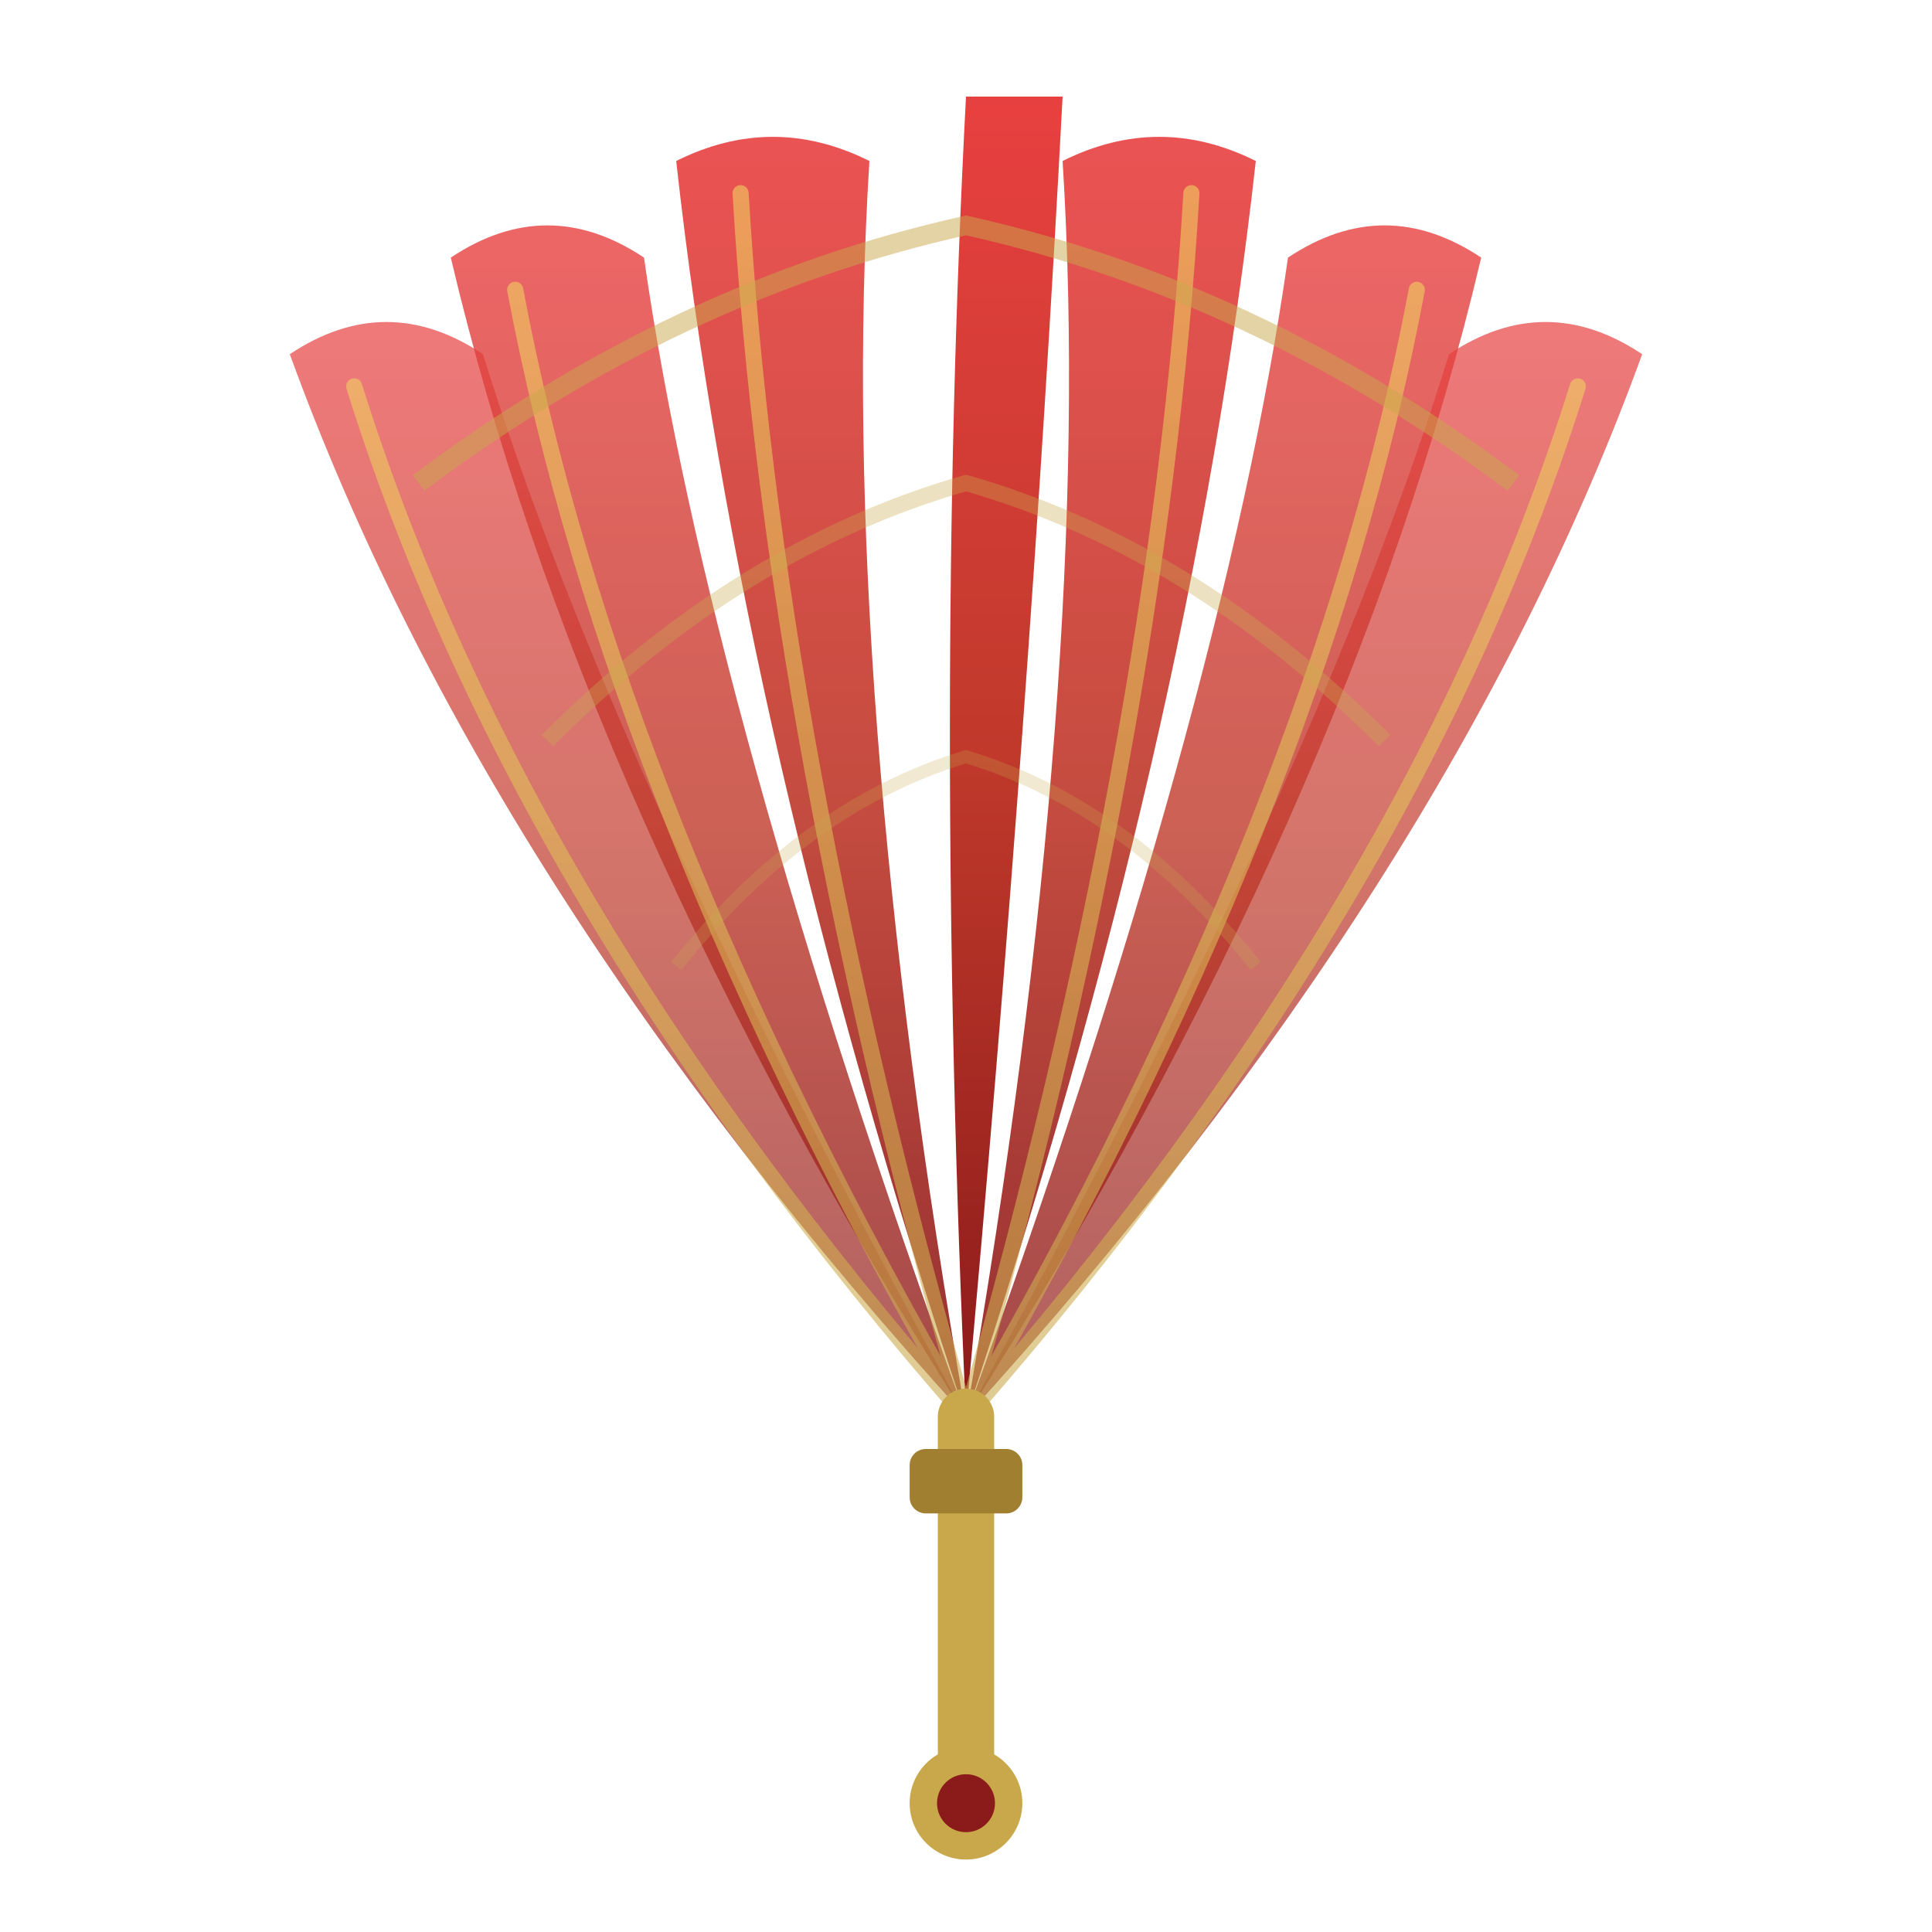
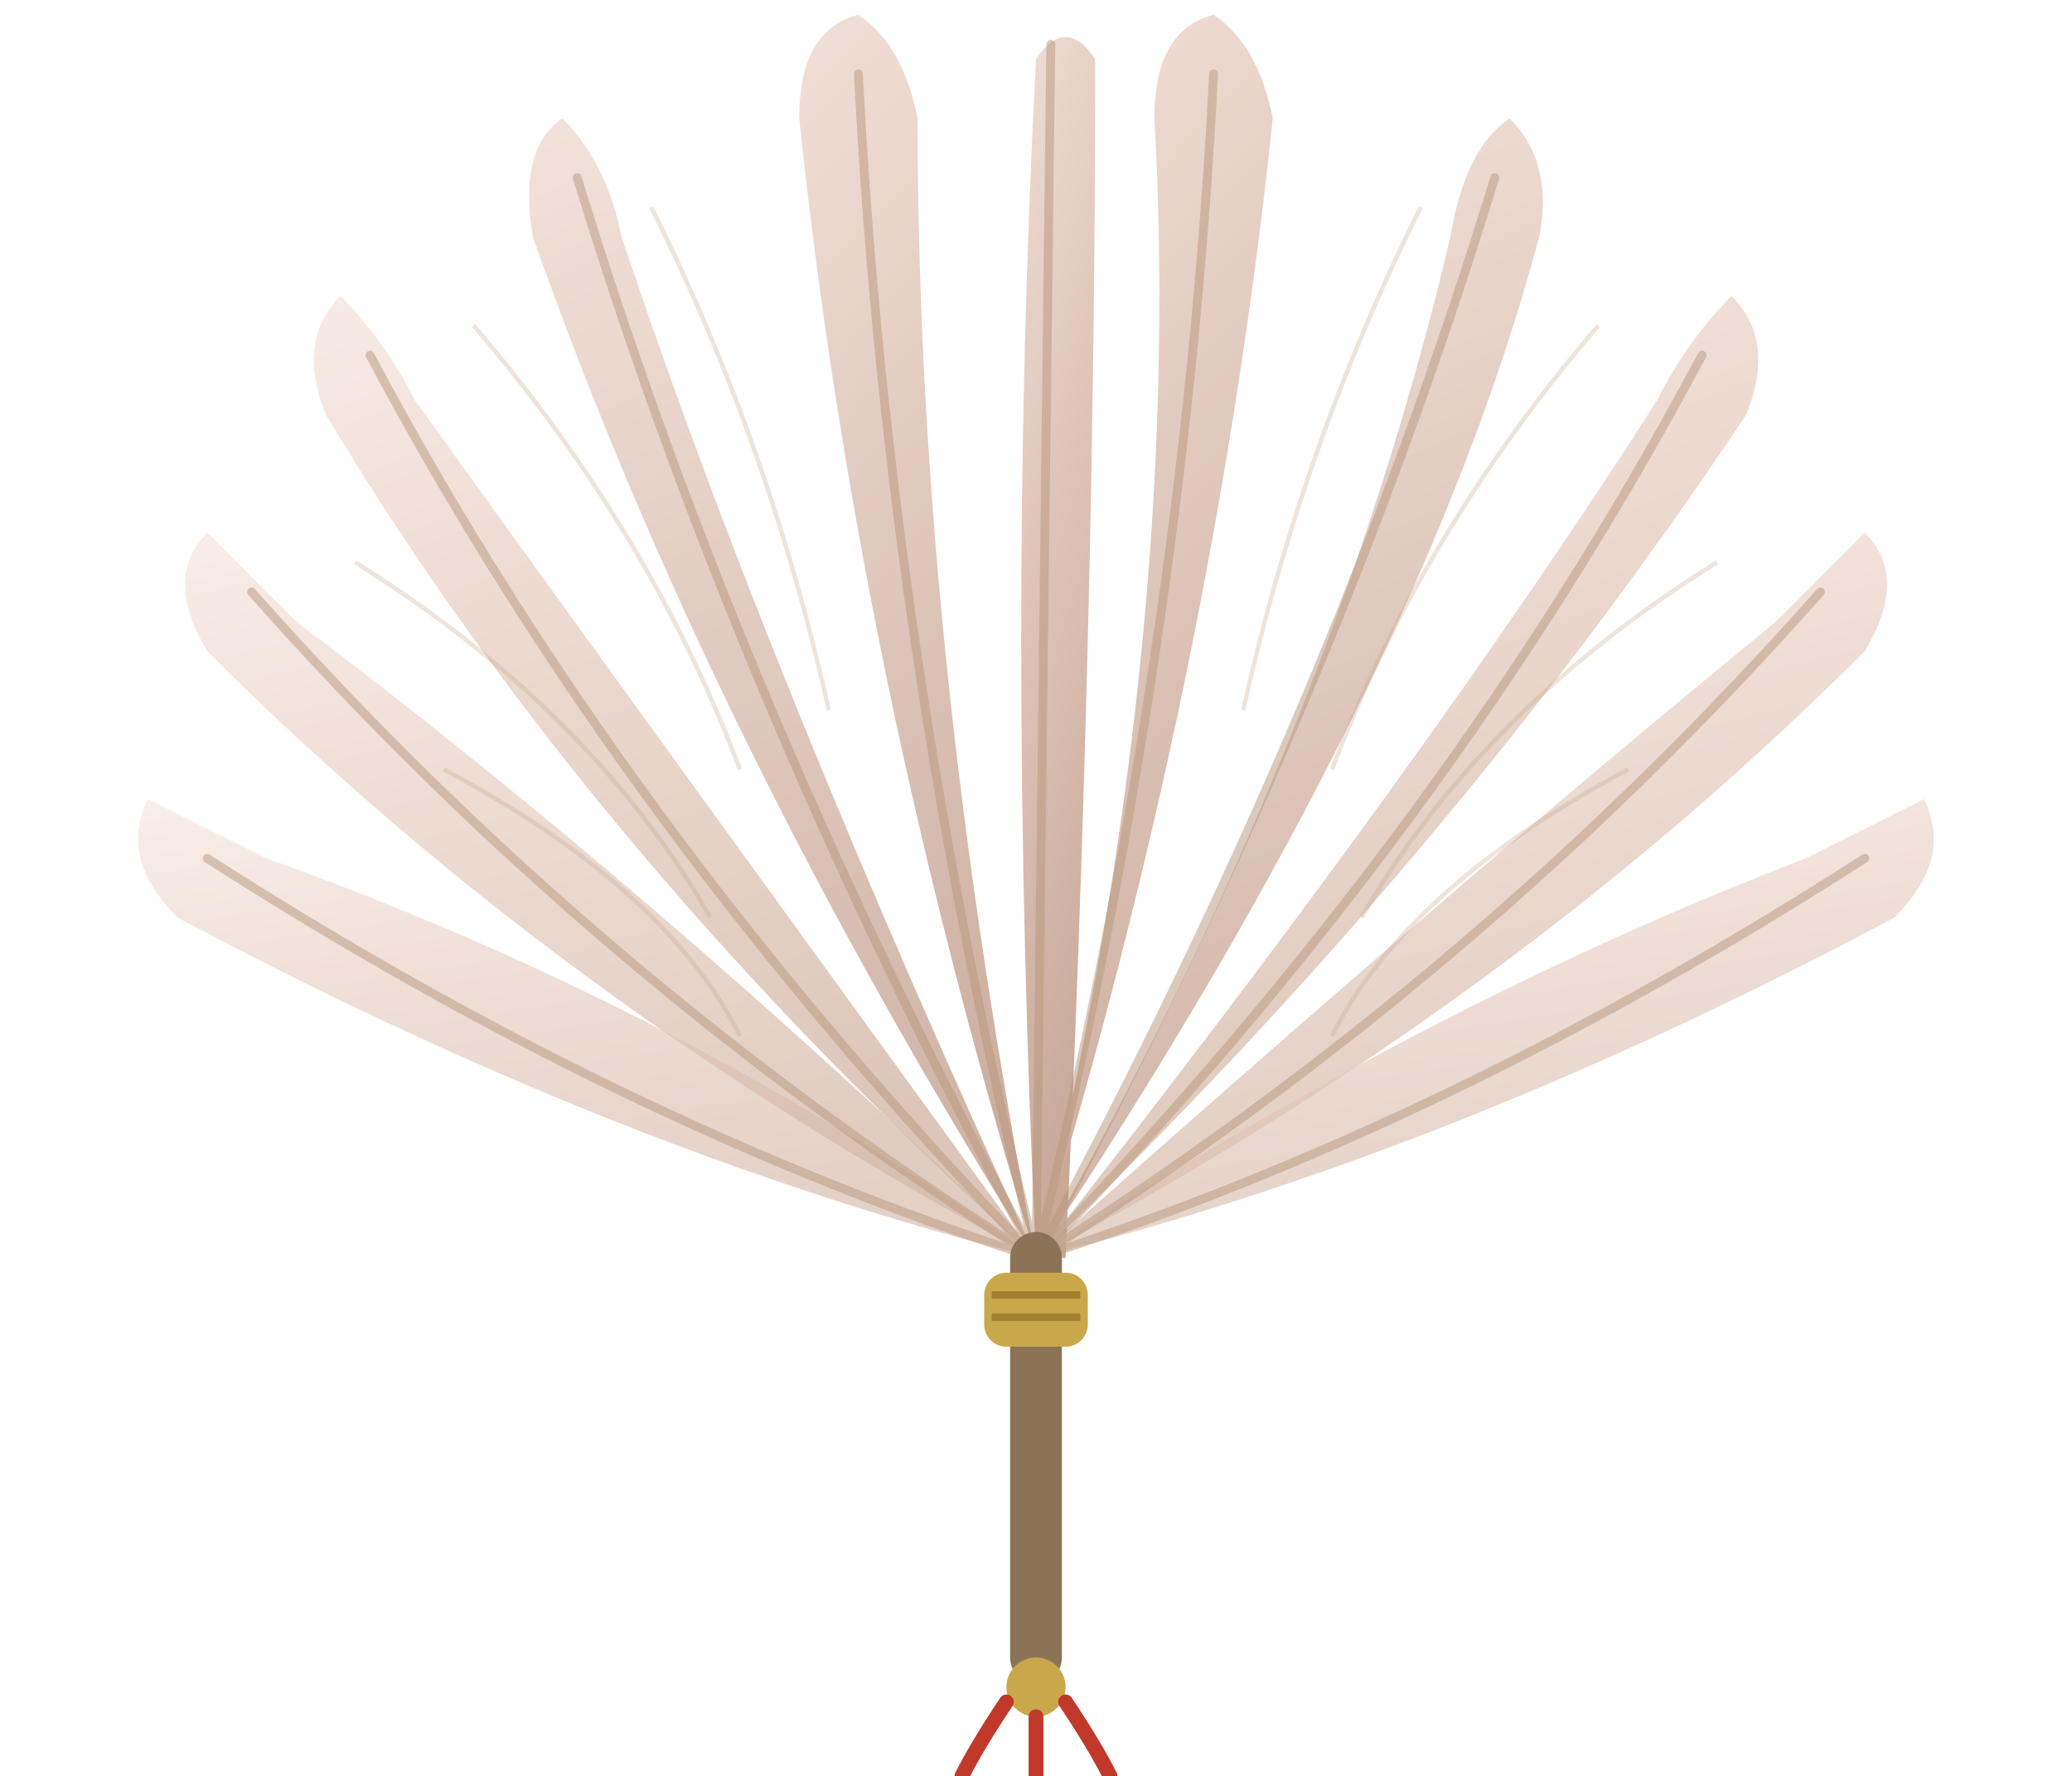
- <svg xmlns="http://www.w3.org/2000/svg" viewBox="0 0 120 120">
+ <svg xmlns="http://www.w3.org/2000/svg" viewBox="0 0 140 120">
  <defs>
-     <linearGradient id="feather" x1="0" y1="0" x2="0" y2="1">
-       <stop offset="0%" stop-color="#e84040" />
-       <stop offset="50%" stop-color="#c0392b" />
-       <stop offset="100%" stop-color="#8b1a1a" />
+     <linearGradient id="f1" x1="0" y1="0" x2="0.3" y2="1">
+       <stop offset="0%" stop-color="#f5e6e0" />
+       <stop offset="40%" stop-color="#e8d0c4" />
+       <stop offset="100%" stop-color="#d4b8a8" />
    </linearGradient>
-     <linearGradient id="featherGold" x1="0" y1="0" x2="0" y2="1">
-       <stop offset="0%" stop-color="#f0d060" />
-       <stop offset="100%" stop-color="#c9a84c" />
+     <linearGradient id="f2" x1="0" y1="0" x2="0.2" y2="1">
+       <stop offset="0%" stop-color="#f0ddd4" />
+       <stop offset="100%" stop-color="#c9a898" />
    </linearGradient>
  </defs>
-   <path d="M60 88 Q30 55 18 22 Q24 18 30 22 Q38 48 60 88 Z" fill="url(#feather)" opacity="0.7" />
-   <path d="M60 88 Q36 50 28 16 Q34 12 40 16 Q44 44 60 88 Z" fill="url(#feather)" opacity="0.8" />
-   <path d="M60 88 Q46 46 42 10 Q48 7 54 10 Q52 42 60 88 Z" fill="url(#feather)" opacity="0.9" />
-   <path d="M60 88 Q58 44 60 6 Q64 6 66 6 Q64 44 60 88 Z" fill="url(#feather)" />
-   <path d="M60 88 Q74 46 78 10 Q72 7 66 10 Q68 42 60 88 Z" fill="url(#feather)" opacity="0.9" />
-   <path d="M60 88 Q84 50 92 16 Q86 12 80 16 Q76 44 60 88 Z" fill="url(#feather)" opacity="0.8" />
-   <path d="M60 88 Q90 55 102 22 Q96 18 90 22 Q82 48 60 88 Z" fill="url(#feather)" opacity="0.7" />
-   <g stroke="url(#featherGold)" stroke-width="1" stroke-linecap="round" fill="none" opacity="0.6">
-     <path d="M60 88 Q32 56 22 24" />
-     <path d="M60 88 Q38 50 32 18" />
-     <path d="M60 88 Q48 46 46 12" />
-     <path d="M60 88 L60 8" />
-     <path d="M60 88 Q72 46 74 12" />
-     <path d="M60 88 Q82 50 88 18" />
-     <path d="M60 88 Q88 56 98 24" />
+   <path d="M70 85 Q42 78 12 62 Q8 58 10 54 Q14 56 18 58 Q46 68 70 85Z" fill="url(#f1)" opacity="0.65" />
+   <path d="M70 85 Q38 68 14 44 Q11 39 14 36 Q17 39 20 42 Q44 60 70 85Z" fill="url(#f1)" opacity="0.72" />
+   <path d="M70 85 Q40 58 22 28 Q20 23 23 20 Q26 23 28 27 Q46 52 70 85Z" fill="url(#f1)" opacity="0.8" />
+   <path d="M70 85 Q48 50 36 16 Q35 10 38 8 Q41 11 42 16 Q52 46 70 85Z" fill="url(#f2)" opacity="0.85" />
+   <path d="M70 85 Q58 46 54 8 Q54 2 58 1 Q61 3 62 8 Q62 44 70 85Z" fill="url(#f2)" opacity="0.92" />
+   <path d="M70 85 Q68 42 70 4 Q72 1 74 4 Q74 42 72 85Z" fill="url(#f2)" />
+   <path d="M70 85 Q80 44 78 8 Q78 2 82 1 Q85 3 86 8 Q82 46 70 85Z" fill="url(#f2)" opacity="0.92" />
+   <path d="M70 85 Q90 50 98 16 Q99 10 102 8 Q105 11 104 16 Q96 46 70 85Z" fill="url(#f2)" opacity="0.85" />
+   <path d="M70 85 Q98 58 118 28 Q120 23 117 20 Q114 23 112 27 Q96 52 70 85Z" fill="url(#f1)" opacity="0.8" />
+   <path d="M70 85 Q102 68 126 44 Q129 39 126 36 Q123 39 120 42 Q98 60 70 85Z" fill="url(#f1)" opacity="0.72" />
+   <path d="M70 85 Q98 78 128 62 Q132 58 130 54 Q126 56 122 58 Q96 68 70 85Z" fill="url(#f1)" opacity="0.65" />
+   <g stroke="#b8967a" stroke-width="0.6" stroke-linecap="round" fill="none" opacity="0.5">
+     <path d="M70 85 Q42 76 14 58" />
+     <path d="M70 85 Q40 66 17 40" />
+     <path d="M70 85 Q42 56 25 24" />
+     <path d="M70 85 Q50 48 39 12" />
+     <path d="M70 85 Q60 44 58 5" />
+     <path d="M70 85 L71 3" />
+     <path d="M70 85 Q80 44 82 5" />
+     <path d="M70 85 Q90 48 101 12" />
+     <path d="M70 85 Q98 56 115 24" />
+     <path d="M70 85 Q100 66 123 40" />
+     <path d="M70 85 Q98 76 126 58" />
  </g>
-   <path d="M26 30 Q42 18 60 14 Q78 18 94 30" stroke="#c9a84c" stroke-width="1.2" fill="none" opacity="0.5" />
-   <path d="M34 46 Q46 34 60 30 Q74 34 86 46" stroke="#c9a84c" stroke-width="1" fill="none" opacity="0.35" />
-   <path d="M42 60 Q50 50 60 47 Q70 50 78 60" stroke="#c9a84c" stroke-width="0.8" fill="none" opacity="0.25" />
-   <line x1="60" y1="88" x2="60" y2="110" stroke="#c9a84c" stroke-width="3.5" stroke-linecap="round" />
-   <rect x="56.5" y="90" width="7" height="4" rx="1" fill="#a08030" />
-   <circle cx="60" cy="112" r="3.5" fill="#c9a84c" />
-   <circle cx="60" cy="112" r="1.8" fill="#8b1a1a" />
+   <g stroke="#c4a48a" stroke-width="0.3" fill="none" opacity="0.3">
+     <path d="M30 52 Q45 60 50 70" />
+     <path d="M24 38 Q40 48 48 62" />
+     <path d="M32 22 Q44 36 50 52" />
+     <path d="M44 14 Q52 30 56 48" />
+     <path d="M110 52 Q95 60 90 70" />
+     <path d="M116 38 Q100 48 92 62" />
+     <path d="M108 22 Q96 36 90 52" />
+     <path d="M96 14 Q88 30 84 48" />
+   </g>
+   <line x1="70" y1="85" x2="70" y2="112" stroke="#8B7355" stroke-width="3.5" stroke-linecap="round" />
+   <rect x="66.5" y="86" width="7" height="5" rx="1.5" fill="#c9a84c" />
+   <line x1="67" y1="87.5" x2="73" y2="87.5" stroke="#a08030" stroke-width="0.5" />
+   <line x1="67" y1="89" x2="73" y2="89" stroke="#a08030" stroke-width="0.5" />
+   <circle cx="70" cy="114" r="2" fill="#c9a84c" />
+   <path d="M68 115 Q66 118 65 120" stroke="#c0392b" stroke-width="1" fill="none" stroke-linecap="round" />
+   <path d="M70 116 Q70 119 70 120" stroke="#c0392b" stroke-width="1" fill="none" stroke-linecap="round" />
+   <path d="M72 115 Q74 118 75 120" stroke="#c0392b" stroke-width="1" fill="none" stroke-linecap="round" />
</svg>
